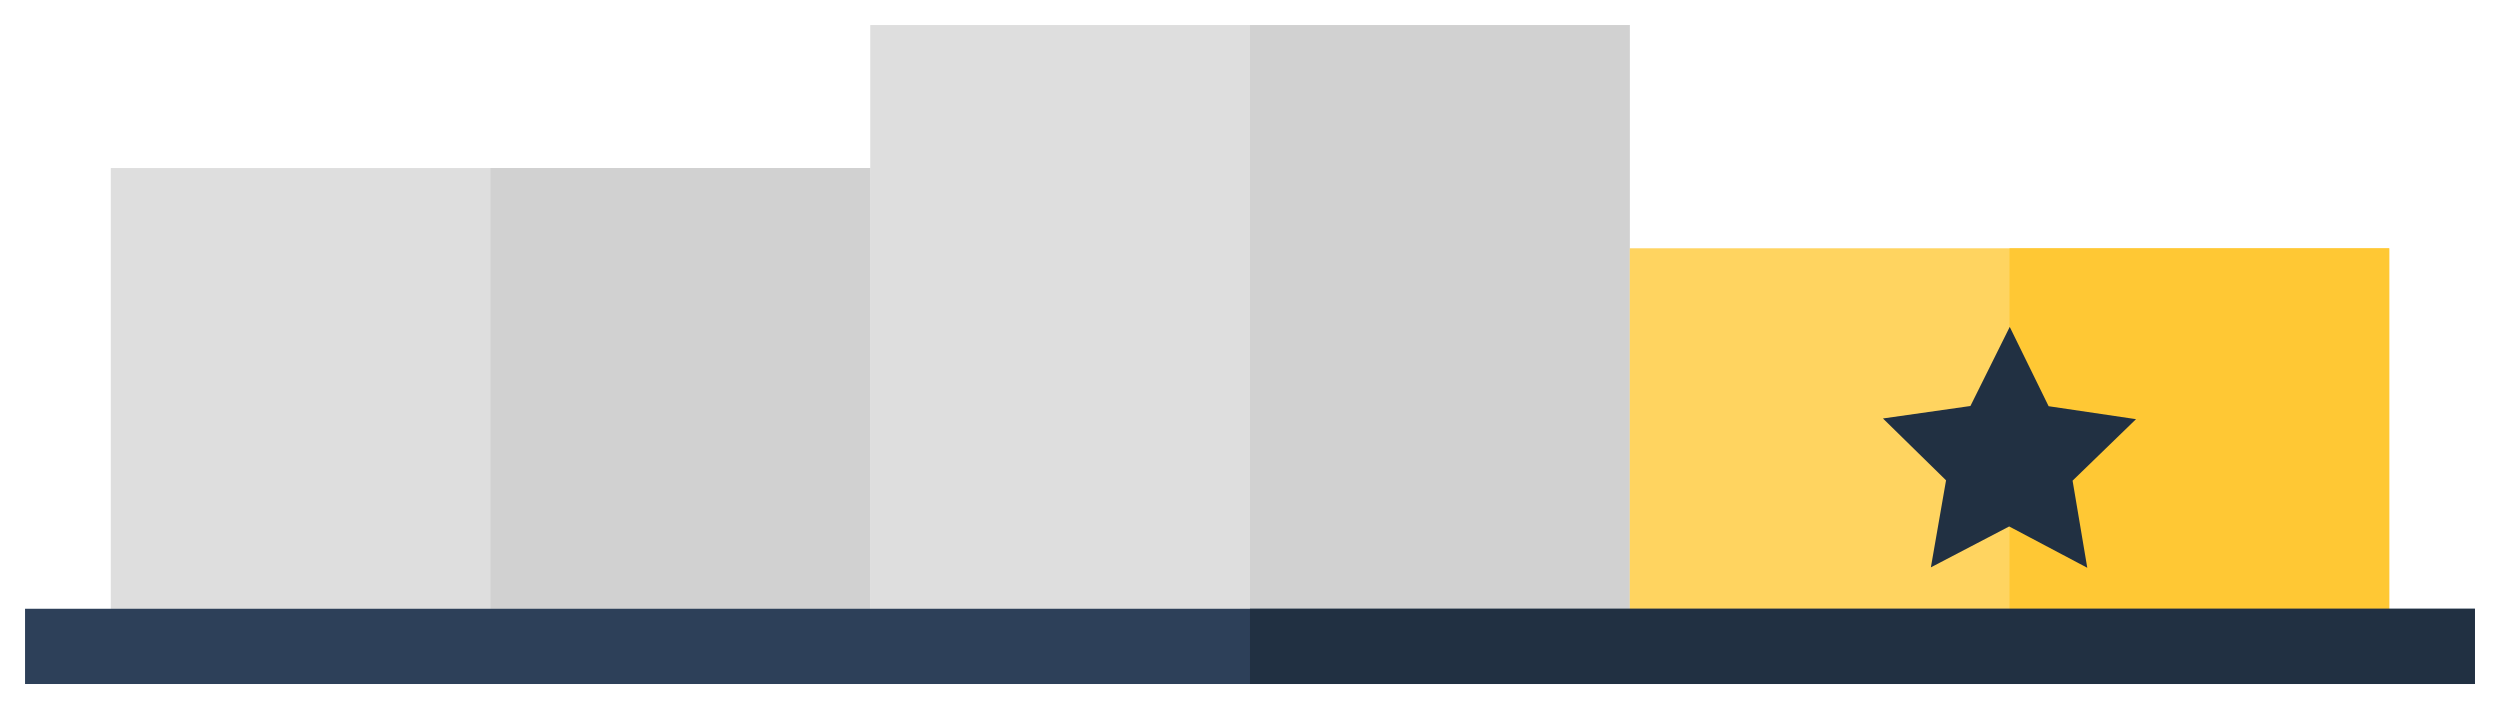
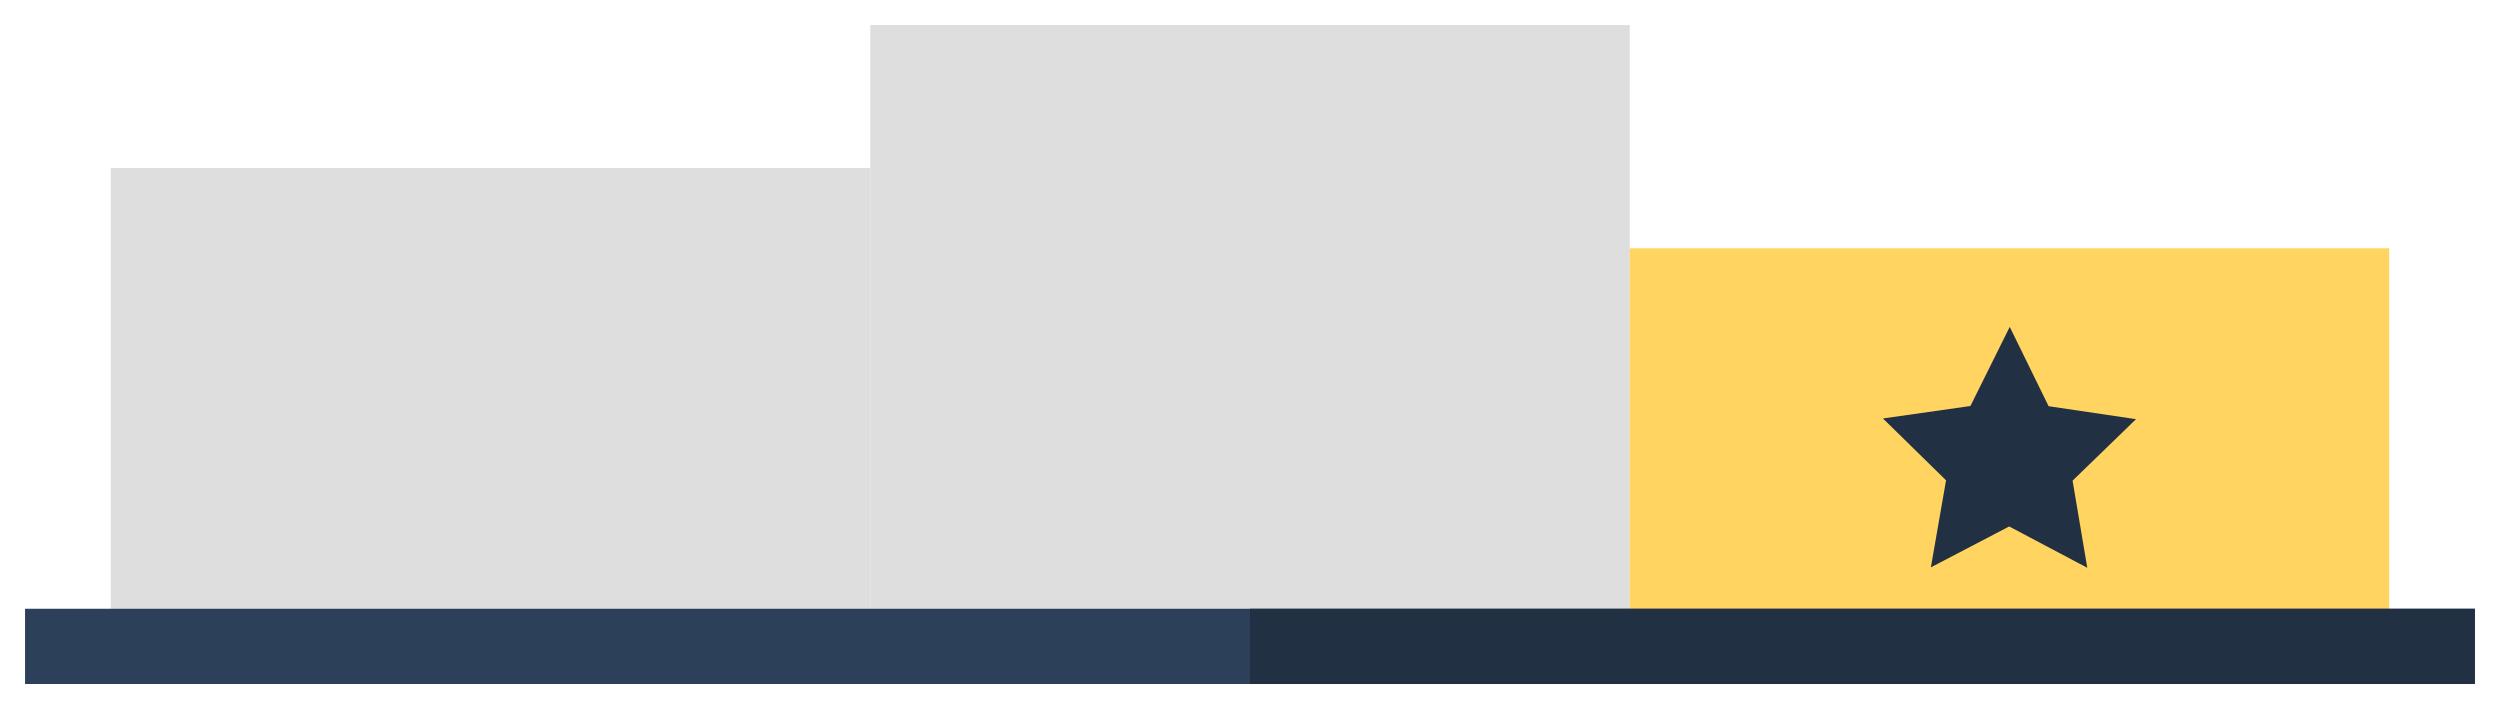
<svg xmlns="http://www.w3.org/2000/svg" version="1.1" id="Layer_1" x="0px" y="0px" viewBox="0 0 499.066 141.546" xml:space="preserve" width="499.066" height="141.546">
  <defs id="defs4292" />
  <g id="g4260" transform="translate(-6.468277,-256.8008)" />
  <g id="g4262" transform="translate(-6.468277,-256.8008)" />
  <g id="g4264" transform="translate(-6.468277,-256.8008)" />
  <g id="g4266" transform="translate(-6.468277,-256.8008)" />
  <g id="g4268" transform="translate(-6.468277,-256.8008)" />
  <g id="g4270" transform="translate(-6.468277,-256.8008)" />
  <g id="g4272" transform="translate(-6.468277,-256.8008)" />
  <g id="g4274" transform="translate(-6.468277,-256.8008)" />
  <g id="g4276" transform="translate(-6.468277,-256.8008)" />
  <g id="g4278" transform="translate(-6.468277,-256.8008)" />
  <g id="g4280" transform="translate(-6.468277,-256.8008)" />
  <g id="g4282" transform="translate(-6.468277,-256.8008)" />
  <g id="g4284" transform="translate(-6.468277,-256.8008)" />
  <g id="g4286" transform="translate(-6.468277,-256.8008)" />
  <g id="g4288" transform="translate(-6.468277,-256.8008)" />
  <g id="layer1" style="display:none" transform="translate(-6.468277,-256.8008)">
    <rect x="180.195" y="261.801" style="fill:#3db39e;fill-opacity:1" width="151.613" height="124.036" id="rect4236" />
    <rect x="256.001" y="261.801" style="fill:#38a390;fill-opacity:1" width="75.807" height="124.036" id="rect4238" />
    <rect x="28.586" y="290.342" style="fill:#dedede;fill-opacity:1" width="151.613" height="95.494" id="rect4240" />
    <rect x="104.388" y="290.342" style="fill:#c8c8c8;fill-opacity:0.594" width="75.807" height="95.494" id="rect4242" />
    <rect x="331.808" y="306.366" style="fill:#dedede;fill-opacity:1" width="151.613" height="79.471" id="rect4244" />
    <rect x="407.615" y="306.366" style="fill:#c8c8c8;fill-opacity:0.594" width="75.807" height="79.471" id="rect4246" />
    <rect x="11.468" y="378.325" style="fill:#2d4059;fill-opacity:1" width="489.066" height="15.022" id="rect4248" />
    <rect x="255.996" y="378.325" style="fill:#213042;fill-opacity:1" width="244.528" height="15.022" id="rect4250" />
    <path style="opacity:1;fill:#213042;fill-opacity:1;stroke:none;stroke-width:2.4;stroke-linecap:round;stroke-linejoin:round;stroke-miterlimit:4;stroke-dasharray:none;stroke-dashoffset:0;stroke-opacity:1" id="path4381" d="m 265.791,279.135 -0.698,17.624 -13.564,-11.274 -16.977,4.782 6.531,-16.384 -9.794,-14.668 17.6,1.148 10.923,-13.848 4.347,17.093 16.545,6.11 z" transform="matrix(0.9787169,-0.2052149,0.2052149,0.9787169,-48.81927,111.8216)" />
  </g>
  <g transform="translate(-6.468277,-256.8008)" style="display:none" id="g4507">
    <rect id="rect4509" height="124.036" width="151.613" style="fill:#dedede;fill-opacity:1" y="261.801" x="180.195" />
    <rect id="rect4511" height="124.036" width="75.807" style="fill:#d1d1d1;fill-opacity:1" y="261.801" x="256.001" />
    <rect id="rect4513" height="95.494" width="151.613" style="fill:#3db39e;fill-opacity:1" y="290.342" x="28.586" />
    <rect id="rect4515" height="95.494" width="75.807" style="fill:#38a390;fill-opacity:1" y="290.342" x="104.388" />
    <rect id="rect4517" height="79.471" width="151.613" style="fill:#dedede;fill-opacity:1" y="306.366" x="331.808" />
    <rect id="rect4519" height="79.471" width="75.807" style="fill:#c8c8c8;fill-opacity:0.594" y="306.366" x="407.615" />
    <rect id="rect4521" height="15.022" width="489.066" style="fill:#2d4059;fill-opacity:1" y="378.325" x="11.468" />
    <rect id="rect4523" height="15.022" width="244.528" style="fill:#213042;fill-opacity:1" y="378.325" x="255.996" />
    <path transform="matrix(0.9787169,-0.2052149,0.2052149,0.9787169,-200.4283,126.092)" d="m 265.791,279.135 -0.698,17.624 -13.564,-11.274 -16.977,4.782 6.531,-16.384 -9.794,-14.668 17.6,1.148 10.923,-13.848 4.347,17.093 16.545,6.11 z" id="path4525" style="opacity:1;fill:#213042;fill-opacity:1;stroke:none;stroke-width:2.4;stroke-linecap:round;stroke-linejoin:round;stroke-miterlimit:4;stroke-dasharray:none;stroke-dashoffset:0;stroke-opacity:1" />
  </g>
  <g id="g4527" style="display:none" transform="translate(-6.468277,-256.8008)">
    <rect x="180.195" y="261.801" style="fill:#dedede;fill-opacity:1" width="151.613" height="124.036" id="rect4529" />
    <rect x="256.001" y="261.801" style="fill:#d1d1d1;fill-opacity:1" width="75.807" height="124.036" id="rect4531" />
    <rect x="28.586" y="290.342" style="fill:#dedede;fill-opacity:1" width="151.613" height="95.494" id="rect4533" />
    <rect x="104.388" y="290.342" style="fill:#d1d1d1;fill-opacity:1" width="75.807" height="95.494" id="rect4535" />
    <rect x="331.808" y="306.366" style="fill:#3db39e;fill-opacity:1" width="151.613" height="79.471" id="rect4537" />
    <rect x="407.615" y="306.366" style="fill:#38a390;fill-opacity:1" width="75.807" height="79.471" id="rect4539" />
    <rect x="11.468" y="378.325" style="fill:#2d4059;fill-opacity:1" width="489.066" height="15.022" id="rect4541" />
    <rect x="255.996" y="378.325" style="fill:#213042;fill-opacity:1" width="244.528" height="15.022" id="rect4543" />
    <path style="opacity:1;fill:#213042;fill-opacity:1;stroke:none;stroke-width:2.4;stroke-linecap:round;stroke-linejoin:round;stroke-miterlimit:4;stroke-dasharray:none;stroke-dashoffset:0;stroke-opacity:1" id="path4545" d="m 265.791,279.135 -0.698,17.624 -13.564,-11.274 -16.977,4.782 6.531,-16.384 -9.794,-14.668 17.6,1.148 10.923,-13.848 4.347,17.093 16.545,6.11 z" transform="matrix(0.9787169,-0.2052149,0.2052149,0.9787169,102.7938,134.104)" />
  </g>
  <g transform="translate(-6.468277,-256.8008)" style="display:none" id="g4567">
    <rect id="rect4569" height="124.036" width="151.613" style="fill:#ffd460;fill-opacity:1" y="261.801" x="180.195" />
    <rect id="rect4571" height="124.036" width="75.807" style="fill:#ffc834;fill-opacity:1" y="261.801" x="256.001" />
    <rect id="rect4573" height="95.494" width="151.613" style="fill:#dedede;fill-opacity:1" y="290.342" x="28.586" />
    <rect id="rect4575" height="95.494" width="75.807" style="fill:#c8c8c8;fill-opacity:0.594" y="290.342" x="104.388" />
    <rect id="rect4577" height="79.471" width="151.613" style="fill:#dedede;fill-opacity:1" y="306.366" x="331.808" />
    <rect id="rect4579" height="79.471" width="75.807" style="fill:#c8c8c8;fill-opacity:0.594" y="306.366" x="407.615" />
    <rect id="rect4581" height="15.022" width="489.066" style="fill:#2d4059;fill-opacity:1" y="378.325" x="11.468" />
    <rect id="rect4583" height="15.022" width="244.528" style="fill:#213042;fill-opacity:1" y="378.325" x="255.996" />
    <path transform="matrix(0.9787169,-0.2052149,0.2052149,0.9787169,-48.81927,111.8216)" d="m 265.791,279.135 -0.698,17.624 -13.564,-11.274 -16.977,4.782 6.531,-16.384 -9.794,-14.668 17.6,1.148 10.923,-13.848 4.347,17.093 16.545,6.11 z" id="path4585" style="opacity:1;fill:#213042;fill-opacity:1;stroke:none;stroke-width:2.4;stroke-linecap:round;stroke-linejoin:round;stroke-miterlimit:4;stroke-dasharray:none;stroke-dashoffset:0;stroke-opacity:1" />
  </g>
  <g id="g4587" style="display:none" transform="translate(-6.468277,-256.8008)">
    <rect x="180.195" y="261.801" style="fill:#dedede;fill-opacity:1" width="151.613" height="124.036" id="rect4589" />
    <rect x="256.001" y="261.801" style="fill:#d1d1d1;fill-opacity:1" width="75.807" height="124.036" id="rect4591" />
    <rect x="28.586" y="290.342" style="fill:#ffd460;fill-opacity:1" width="151.613" height="95.494" id="rect4593" />
    <rect x="104.388" y="290.342" style="fill:#ffc834;fill-opacity:1" width="75.807" height="95.494" id="rect4595" />
    <rect x="331.808" y="306.366" style="fill:#dedede;fill-opacity:1" width="151.613" height="79.471" id="rect4597" />
    <rect x="407.615" y="306.366" style="fill:#c8c8c8;fill-opacity:0.594" width="75.807" height="79.471" id="rect4599" />
    <rect x="11.468" y="378.325" style="fill:#2d4059;fill-opacity:1" width="489.066" height="15.022" id="rect4601" />
    <rect x="255.996" y="378.325" style="fill:#213042;fill-opacity:1" width="244.528" height="15.022" id="rect4603" />
    <path style="opacity:1;fill:#213042;fill-opacity:1;stroke:none;stroke-width:2.4;stroke-linecap:round;stroke-linejoin:round;stroke-miterlimit:4;stroke-dasharray:none;stroke-dashoffset:0;stroke-opacity:1" id="path4605" d="m 265.791,279.135 -0.698,17.624 -13.564,-11.274 -16.977,4.782 6.531,-16.384 -9.794,-14.668 17.6,1.148 10.923,-13.848 4.347,17.093 16.545,6.11 z" transform="matrix(0.9787169,-0.2052149,0.2052149,0.9787169,-200.4283,126.092)" />
  </g>
  <g transform="translate(-6.468277,-256.8008)" style="display:inline" id="g4547">
    <rect id="rect4549" height="124.036" width="151.613" style="fill:#dedede;fill-opacity:1" y="261.801" x="180.195" />
-     <rect id="rect4551" height="124.036" width="75.807" style="fill:#d1d1d1;fill-opacity:1" y="261.801" x="256.001" />
    <rect id="rect4553" height="95.494" width="151.613" style="fill:#dedede;fill-opacity:1" y="290.342" x="28.586" />
-     <rect id="rect4555" height="95.494" width="75.807" style="fill:#d1d1d1;fill-opacity:1" y="290.342" x="104.388" />
    <rect id="rect4557" height="79.471" width="151.613" style="fill:#ffd460;fill-opacity:1" y="306.366" x="331.808" />
-     <rect id="rect4559" height="79.471" width="75.807" style="fill:#ffc834;fill-opacity:1" y="306.366" x="407.615" />
    <rect id="rect4561" height="15.022" width="489.066" style="fill:#2d4059;fill-opacity:1" y="378.325" x="11.468" />
    <rect id="rect4563" height="15.022" width="244.528" style="fill:#213042;fill-opacity:1" y="378.325" x="255.996" />
    <path transform="matrix(0.9787169,-0.2052149,0.2052149,0.9787169,102.7938,134.104)" d="m 265.791,279.135 -0.698,17.624 -13.564,-11.274 -16.977,4.782 6.531,-16.384 -9.794,-14.668 17.6,1.148 10.923,-13.848 4.347,17.093 16.545,6.11 z" id="path4565" style="opacity:1;fill:#213042;fill-opacity:1;stroke:none;stroke-width:2.4;stroke-linecap:round;stroke-linejoin:round;stroke-miterlimit:4;stroke-dasharray:none;stroke-dashoffset:0;stroke-opacity:1" />
  </g>
  <g id="g4687" style="display:none" transform="translate(-6.468277,-256.8008)">
    <rect x="180.195" y="261.801" style="fill:#ec605f;fill-opacity:1" width="151.613" height="124.036" id="rect4689" />
-     <rect x="256.001" y="261.801" style="fill:#e94948;fill-opacity:1" width="75.807" height="124.036" id="rect4691" />
    <rect x="28.586" y="290.342" style="fill:#dedede;fill-opacity:1" width="151.613" height="95.494" id="rect4693" />
-     <rect x="104.388" y="290.342" style="fill:#c8c8c8;fill-opacity:0.594" width="75.807" height="95.494" id="rect4695" />
    <rect x="331.808" y="306.366" style="fill:#dedede;fill-opacity:1" width="151.613" height="79.471" id="rect4697" />
-     <rect x="407.615" y="306.366" style="fill:#c8c8c8;fill-opacity:0.594" width="75.807" height="79.471" id="rect4699" />
    <rect x="11.468" y="378.325" style="fill:#2d4059;fill-opacity:1" width="489.066" height="15.022" id="rect4701" />
    <rect x="255.996" y="378.325" style="fill:#213042;fill-opacity:1" width="244.528" height="15.022" id="rect4703" />
    <path style="opacity:1;fill:#213042;fill-opacity:1;stroke:none;stroke-width:2.4;stroke-linecap:round;stroke-linejoin:round;stroke-miterlimit:4;stroke-dasharray:none;stroke-dashoffset:0;stroke-opacity:1" id="path4705" d="m 265.791,279.135 -0.698,17.624 -13.564,-11.274 -16.977,4.782 6.531,-16.384 -9.794,-14.668 17.6,1.148 10.923,-13.848 4.347,17.093 16.545,6.11 z" transform="matrix(0.9787169,-0.2052149,0.2052149,0.9787169,-48.81927,111.8216)" />
  </g>
  <g transform="translate(-6.468277,-256.8008)" style="display:none" id="g4647">
    <rect id="rect4649" height="124.036" width="151.613" style="fill:#dedede;fill-opacity:1" y="261.801" x="180.195" />
-     <rect id="rect4651" height="124.036" width="75.807" style="fill:#d1d1d1;fill-opacity:1" y="261.801" x="256.001" />
    <rect id="rect4653" height="95.494" width="151.613" style="fill:#ec605f;fill-opacity:1" y="290.342" x="28.586" />
-     <rect id="rect4655" height="95.494" width="75.807" style="fill:#e94948;fill-opacity:1" y="290.342" x="104.388" />
    <rect id="rect4657" height="79.471" width="151.613" style="fill:#dedede;fill-opacity:1" y="306.366" x="331.808" />
-     <rect id="rect4659" height="79.471" width="75.807" style="fill:#c8c8c8;fill-opacity:0.594" y="306.366" x="407.615" />
    <rect id="rect4661" height="15.022" width="489.066" style="fill:#2d4059;fill-opacity:1" y="378.325" x="11.468" />
    <rect id="rect4663" height="15.022" width="244.528" style="fill:#213042;fill-opacity:1" y="378.325" x="255.996" />
    <path transform="matrix(0.9787169,-0.2052149,0.2052149,0.9787169,-200.4283,126.092)" d="m 265.791,279.135 -0.698,17.624 -13.564,-11.274 -16.977,4.782 6.531,-16.384 -9.794,-14.668 17.6,1.148 10.923,-13.848 4.347,17.093 16.545,6.11 z" id="path4665" style="opacity:1;fill:#213042;fill-opacity:1;stroke:none;stroke-width:2.4;stroke-linecap:round;stroke-linejoin:round;stroke-miterlimit:4;stroke-dasharray:none;stroke-dashoffset:0;stroke-opacity:1" />
  </g>
  <g id="g4607" style="display:none" transform="translate(-6.468277,-256.8008)">
    <rect x="180.195" y="261.801" style="fill:#dedede;fill-opacity:1" width="151.613" height="124.036" id="rect4609" />
-     <rect x="256.001" y="261.801" style="fill:#d1d1d1;fill-opacity:1" width="75.807" height="124.036" id="rect4611" />
    <rect x="28.586" y="290.342" style="fill:#dedede;fill-opacity:1" width="151.613" height="95.494" id="rect4613" />
-     <rect x="104.388" y="290.342" style="fill:#d1d1d1;fill-opacity:1" width="75.807" height="95.494" id="rect4615" />
    <rect x="331.808" y="306.366" style="fill:#ec605f;fill-opacity:1" width="151.613" height="79.471" id="rect4617" />
-     <rect x="407.615" y="306.366" style="fill:#e94948;fill-opacity:1" width="75.807" height="79.471" id="rect4619" />
    <rect x="11.468" y="378.325" style="fill:#2d4059;fill-opacity:1" width="489.066" height="15.022" id="rect4621" />
    <rect x="255.996" y="378.325" style="fill:#213042;fill-opacity:1" width="244.528" height="15.022" id="rect4623" />
    <path style="opacity:1;fill:#213042;fill-opacity:1;stroke:none;stroke-width:2.4;stroke-linecap:round;stroke-linejoin:round;stroke-miterlimit:4;stroke-dasharray:none;stroke-dashoffset:0;stroke-opacity:1" id="path4625" d="m 265.791,279.135 -0.698,17.624 -13.564,-11.274 -16.977,4.782 6.531,-16.384 -9.794,-14.668 17.6,1.148 10.923,-13.848 4.347,17.093 16.545,6.11 z" transform="matrix(0.9787169,-0.2052149,0.2052149,0.9787169,102.7938,134.104)" />
  </g>
  <g transform="translate(-6.468277,-256.8008)" style="display:none" id="g4707">
    <rect id="rect4709" height="124.036" width="151.613" style="fill:#a1b870;fill-opacity:1" y="261.801" x="180.195" />
-     <rect id="rect4711" height="124.036" width="75.807" style="fill:#8fab55;fill-opacity:1" y="261.801" x="256.001" />
    <rect id="rect4713" height="95.494" width="151.613" style="fill:#dedede;fill-opacity:1" y="290.342" x="28.586" />
-     <rect id="rect4715" height="95.494" width="75.807" style="fill:#c8c8c8;fill-opacity:0.594" y="290.342" x="104.388" />
    <rect id="rect4717" height="79.471" width="151.613" style="fill:#dedede;fill-opacity:1" y="306.366" x="331.808" />
-     <rect id="rect4719" height="79.471" width="75.807" style="fill:#c8c8c8;fill-opacity:0.594" y="306.366" x="407.615" />
    <rect id="rect4721" height="15.022" width="489.066" style="fill:#2d4059;fill-opacity:1" y="378.325" x="11.468" />
    <rect id="rect4723" height="15.022" width="244.528" style="fill:#213042;fill-opacity:1" y="378.325" x="255.996" />
    <path transform="matrix(0.9787169,-0.2052149,0.2052149,0.9787169,-48.81927,111.8216)" d="m 265.791,279.135 -0.698,17.624 -13.564,-11.274 -16.977,4.782 6.531,-16.384 -9.794,-14.668 17.6,1.148 10.923,-13.848 4.347,17.093 16.545,6.11 z" id="path4725" style="opacity:1;fill:#213042;fill-opacity:1;stroke:none;stroke-width:2.4;stroke-linecap:round;stroke-linejoin:round;stroke-miterlimit:4;stroke-dasharray:none;stroke-dashoffset:0;stroke-opacity:1" />
  </g>
  <g id="g4667" style="display:none" transform="translate(-6.468277,-256.8008)">
    <rect x="180.195" y="261.801" style="fill:#dedede;fill-opacity:1" width="151.613" height="124.036" id="rect4669" />
-     <rect x="256.001" y="261.801" style="fill:#d1d1d1;fill-opacity:1" width="75.807" height="124.036" id="rect4671" />
    <rect x="28.586" y="290.342" style="fill:#a1b870;fill-opacity:1" width="151.613" height="95.494" id="rect4673" />
-     <rect x="104.388" y="290.342" style="fill:#8fab55;fill-opacity:1" width="75.807" height="95.494" id="rect4675" />
    <rect x="331.808" y="306.366" style="fill:#dedede;fill-opacity:1" width="151.613" height="79.471" id="rect4677" />
-     <rect x="407.615" y="306.366" style="fill:#c8c8c8;fill-opacity:0.594" width="75.807" height="79.471" id="rect4679" />
    <rect x="11.468" y="378.325" style="fill:#2d4059;fill-opacity:1" width="489.066" height="15.022" id="rect4681" />
    <rect x="255.996" y="378.325" style="fill:#213042;fill-opacity:1" width="244.528" height="15.022" id="rect4683" />
    <path style="opacity:1;fill:#213042;fill-opacity:1;stroke:none;stroke-width:2.4;stroke-linecap:round;stroke-linejoin:round;stroke-miterlimit:4;stroke-dasharray:none;stroke-dashoffset:0;stroke-opacity:1" id="path4685" d="m 265.791,279.135 -0.698,17.624 -13.564,-11.274 -16.977,4.782 6.531,-16.384 -9.794,-14.668 17.6,1.148 10.923,-13.848 4.347,17.093 16.545,6.11 z" transform="matrix(0.9787169,-0.2052149,0.2052149,0.9787169,-200.4283,126.092)" />
  </g>
  <g transform="translate(-6.468277,-256.8008)" style="display:none" id="g4627">
    <rect id="rect4629" height="124.036" width="151.613" style="fill:#dedede;fill-opacity:1" y="261.801" x="180.195" />
-     <rect id="rect4631" height="124.036" width="75.807" style="fill:#d1d1d1;fill-opacity:1" y="261.801" x="256.001" />
    <rect id="rect4633" height="95.494" width="151.613" style="fill:#dedede;fill-opacity:1" y="290.342" x="28.586" />
-     <rect id="rect4635" height="95.494" width="75.807" style="fill:#d1d1d1;fill-opacity:1" y="290.342" x="104.388" />
    <rect id="rect4637" height="79.471" width="151.613" style="fill:#a1b870;fill-opacity:1" y="306.366" x="331.808" />
-     <rect id="rect4639" height="79.471" width="75.807" style="fill:#8fab55;fill-opacity:1" y="306.366" x="407.615" />
    <rect id="rect4641" height="15.022" width="489.066" style="fill:#2d4059;fill-opacity:1" y="378.325" x="11.468" />
    <rect id="rect4643" height="15.022" width="244.528" style="fill:#213042;fill-opacity:1" y="378.325" x="255.996" />
    <path transform="matrix(0.9787169,-0.2052149,0.2052149,0.9787169,102.7938,134.104)" d="m 265.791,279.135 -0.698,17.624 -13.564,-11.274 -16.977,4.782 6.531,-16.384 -9.794,-14.668 17.6,1.148 10.923,-13.848 4.347,17.093 16.545,6.11 z" id="path4645" style="opacity:1;fill:#213042;fill-opacity:1;stroke:none;stroke-width:2.4;stroke-linecap:round;stroke-linejoin:round;stroke-miterlimit:4;stroke-dasharray:none;stroke-dashoffset:0;stroke-opacity:1" />
  </g>
  <g id="layer2" style="display:none" transform="translate(-11.46828,-49.17894)">
    <circle style="display:inline;opacity:1;fill:#213042;fill-opacity:1;stroke:none;stroke-width:2.4;stroke-linecap:round;stroke-linejoin:round;stroke-miterlimit:4;stroke-dasharray:none;stroke-dashoffset:0;stroke-opacity:1" id="path4345" cx="118.429" cy="-28.411" r="20.717" />
    <circle style="display:inline;opacity:1;fill:#3db39e;fill-opacity:1;stroke:none;stroke-width:2.4;stroke-linecap:round;stroke-linejoin:round;stroke-miterlimit:4;stroke-dasharray:none;stroke-dashoffset:0;stroke-opacity:1" id="path4345-6" cx="223.983" cy="-28.411" r="20.717" />
    <circle style="display:inline;opacity:1;fill:#ffd460;fill-opacity:1;stroke:none;stroke-width:2.4;stroke-linecap:round;stroke-linejoin:round;stroke-miterlimit:4;stroke-dasharray:none;stroke-dashoffset:0;stroke-opacity:1" id="path4345-6-9" cx="276.76" cy="-28.411" r="20.717" />
    <circle style="display:inline;opacity:1;fill:#a1b870;fill-opacity:1;stroke:none;stroke-width:2.4;stroke-linecap:round;stroke-linejoin:round;stroke-miterlimit:4;stroke-dasharray:none;stroke-dashoffset:0;stroke-opacity:1" id="path4345-69" cx="329.537" cy="-28.411" r="20.717" />
    <circle style="display:inline;opacity:1;fill:#ec605f;fill-opacity:1;stroke:none;stroke-width:2.4;stroke-linecap:round;stroke-linejoin:round;stroke-miterlimit:4;stroke-dasharray:none;stroke-dashoffset:0;stroke-opacity:1" id="path4345-6-99" cx="382.313" cy="-28.411" r="20.717" />
    <circle style="display:inline;opacity:1;fill:#2d4059;fill-opacity:1;stroke:none;stroke-width:2.4;stroke-linecap:round;stroke-linejoin:round;stroke-miterlimit:4;stroke-dasharray:none;stroke-dashoffset:0;stroke-opacity:1" id="path4345-6-99-9" cx="171.206" cy="-28.411" r="20.717" />
  </g>
</svg>
